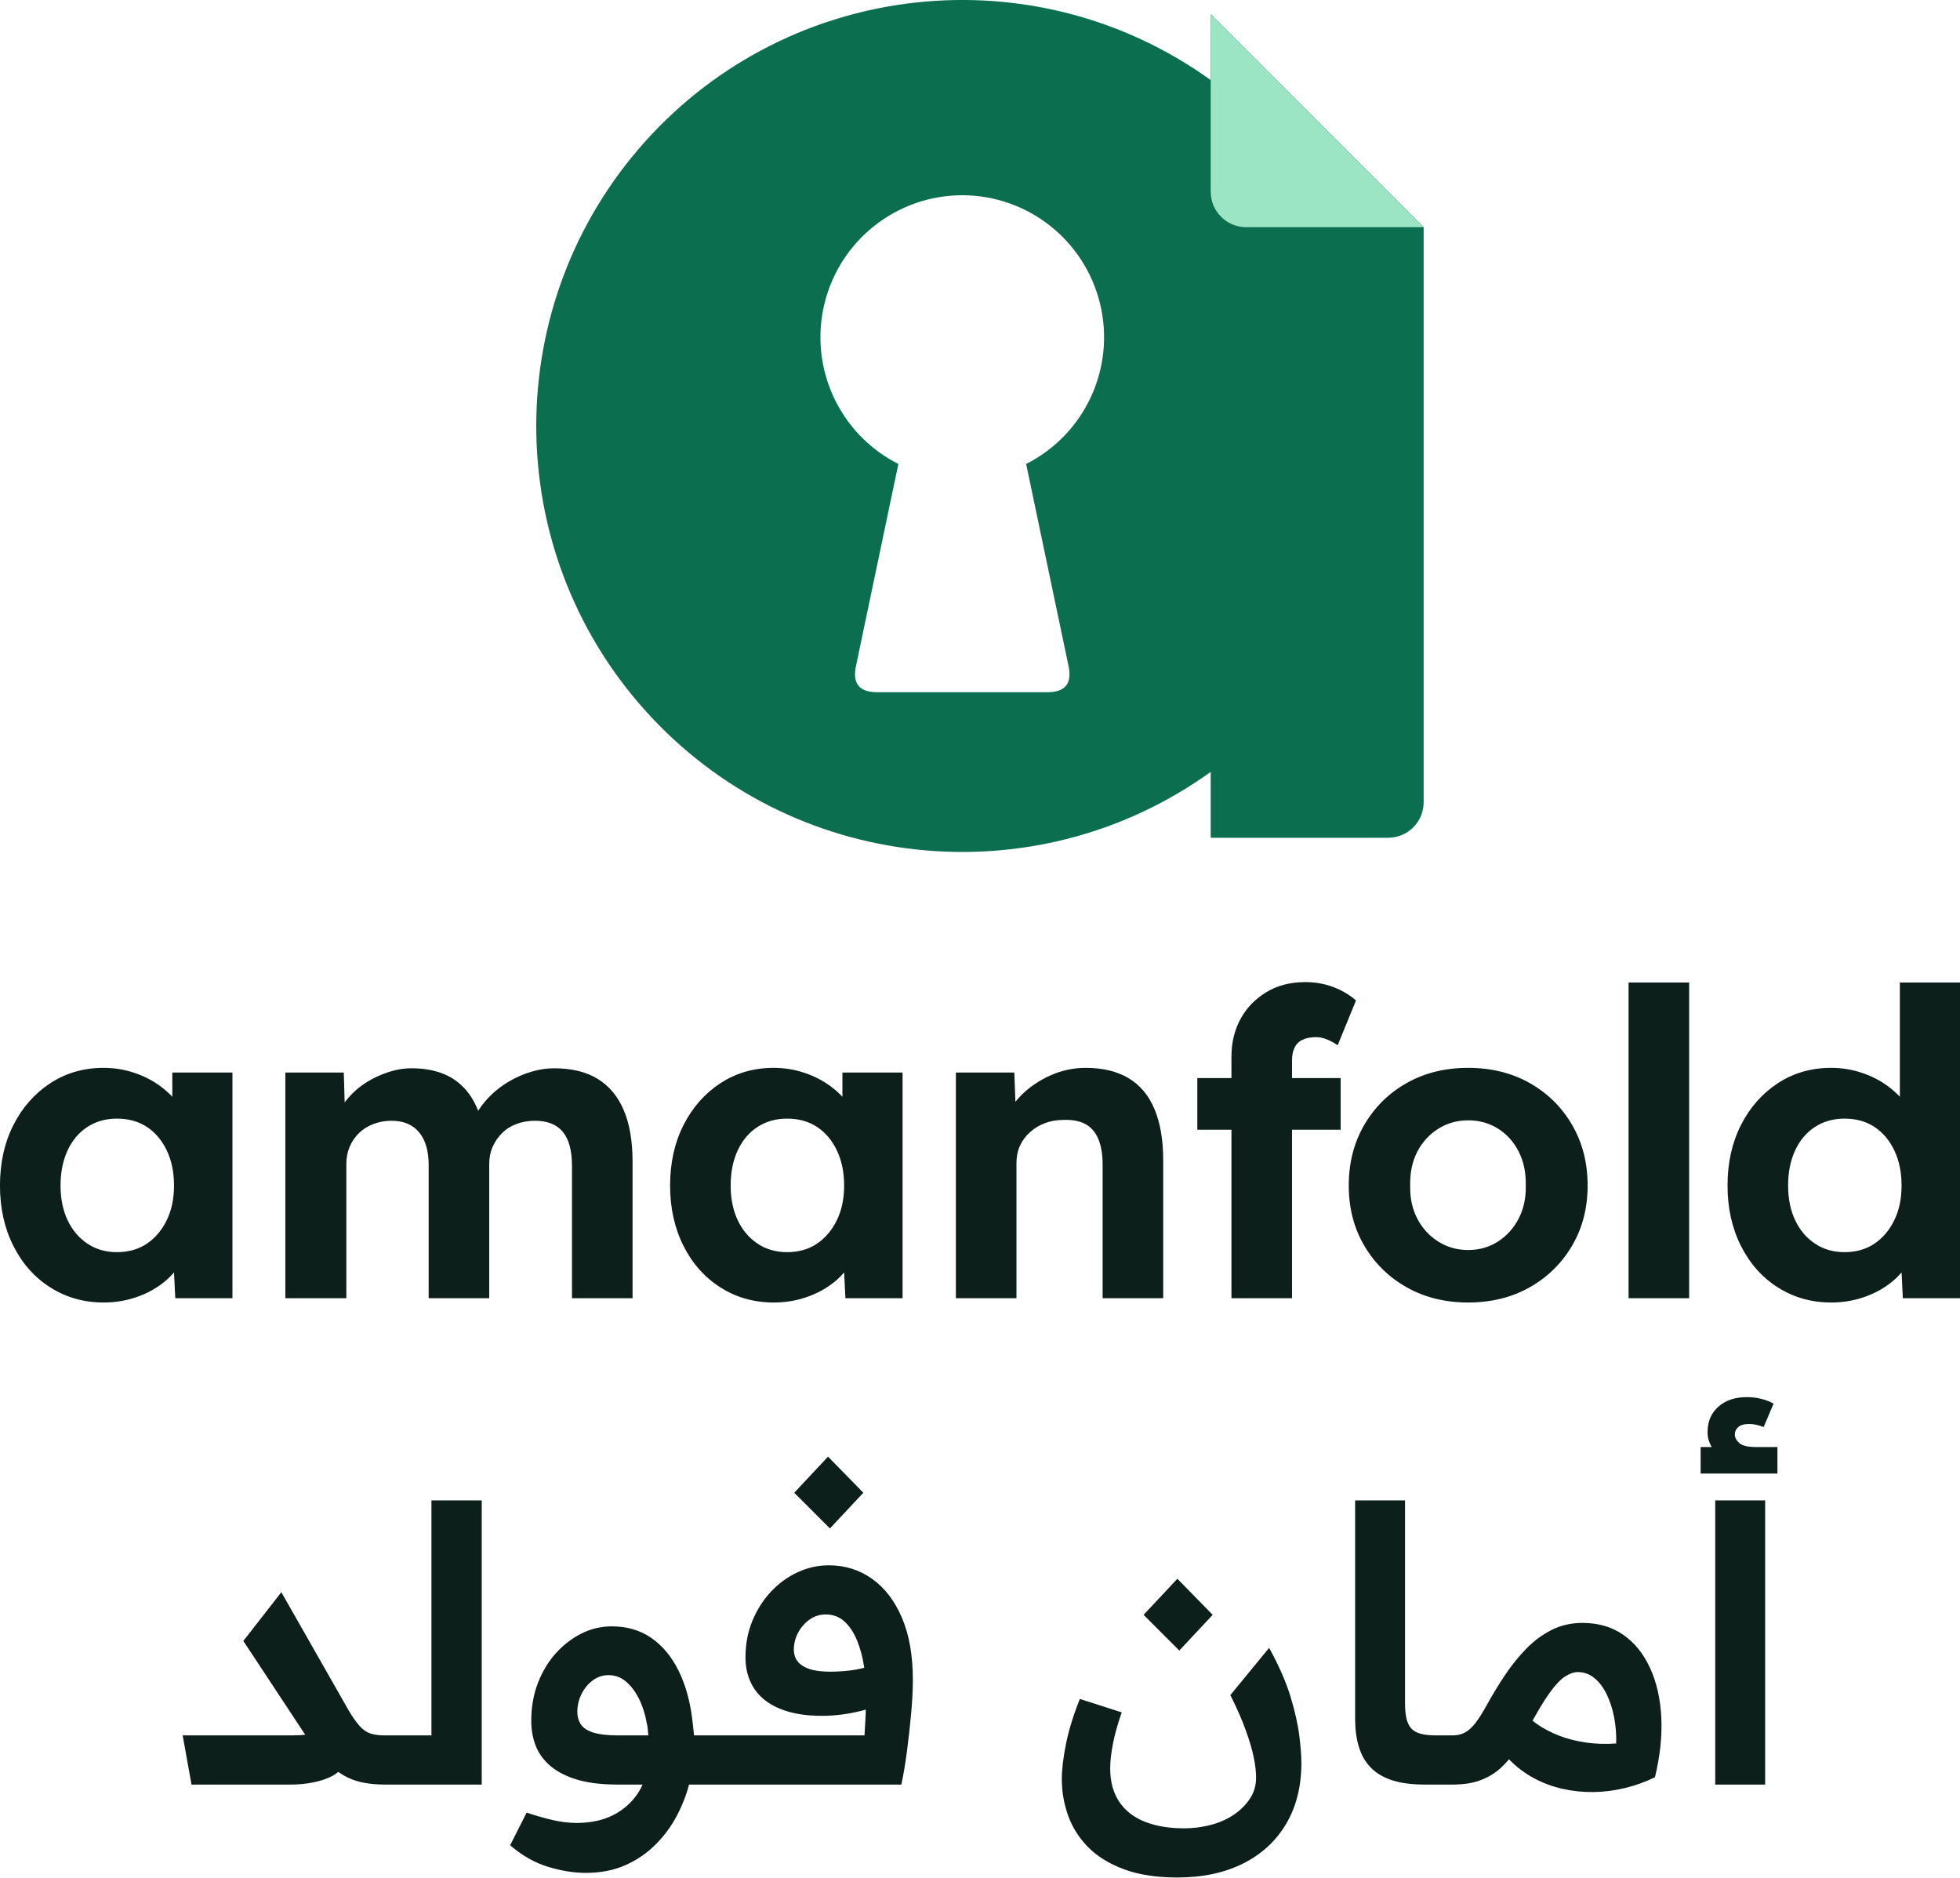
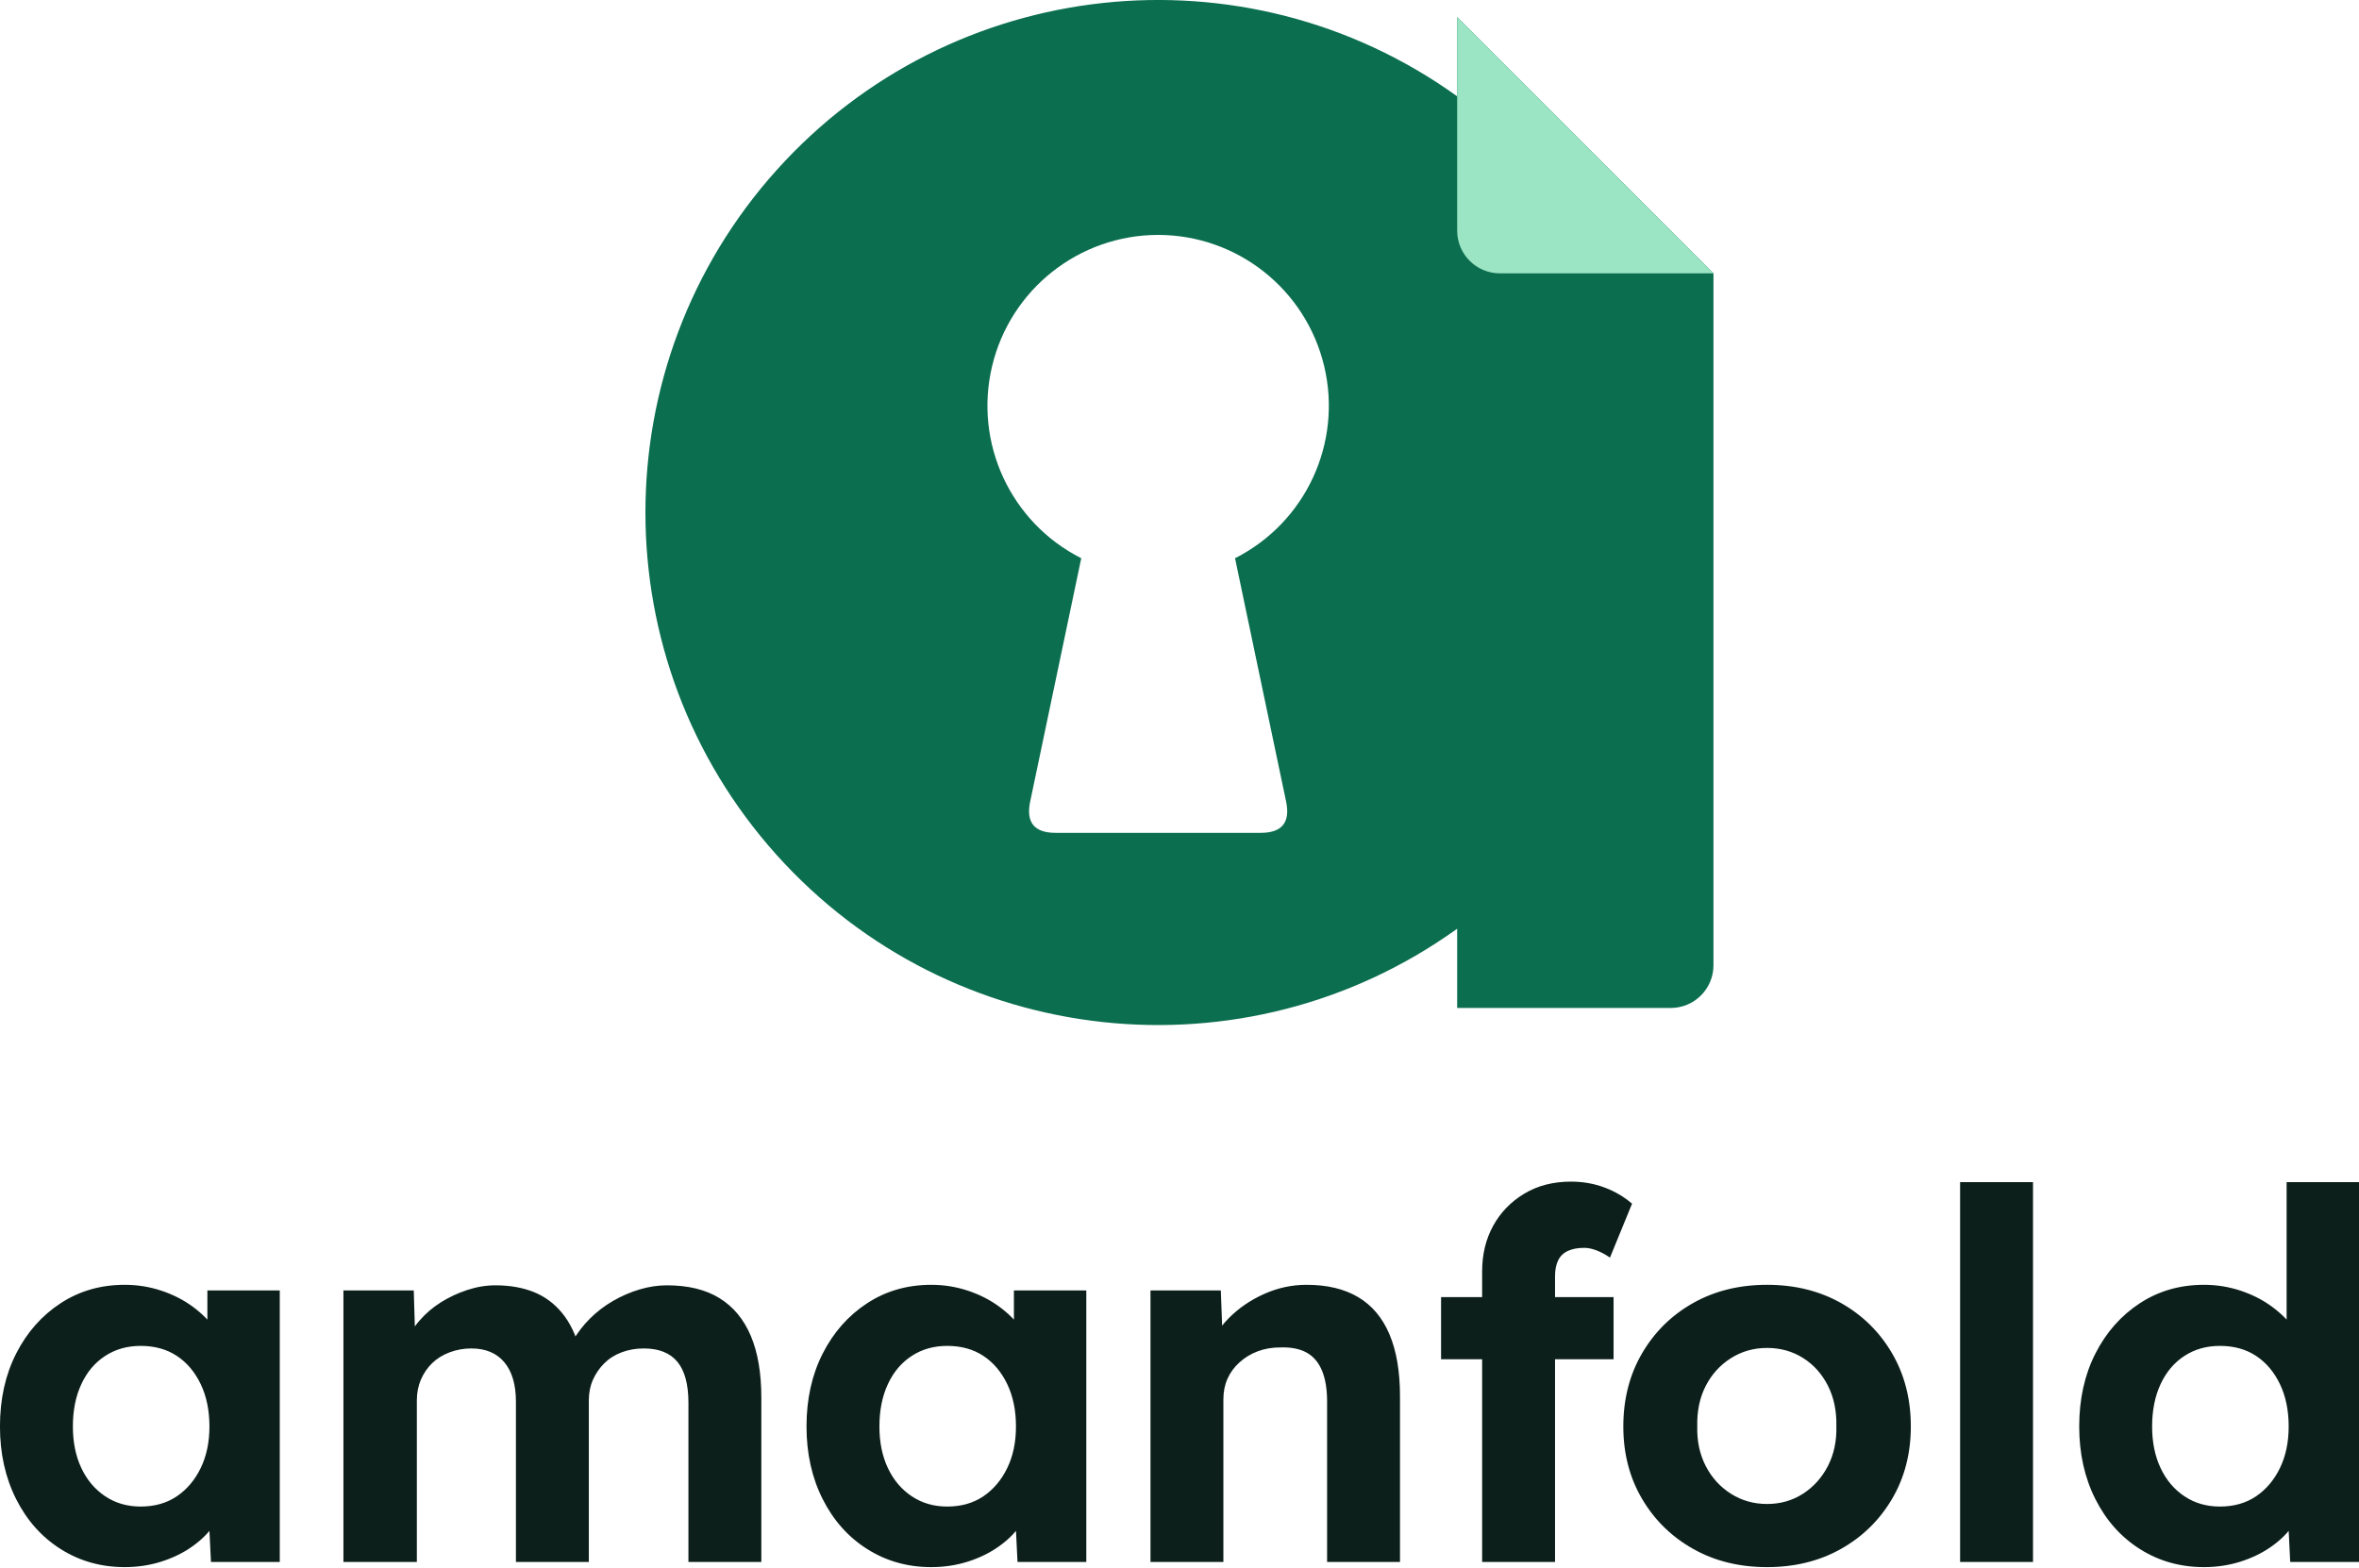
- <svg xmlns="http://www.w3.org/2000/svg" width="331.34" height="317.34" viewBox="0 0 331.34 317.34" role="img" aria-label="Amanfold أمان فولد">
+ <svg xmlns="http://www.w3.org/2000/svg" width="331.34" height="220.15" viewBox="0 0 331.34 220.15" role="img" aria-label="Amanfold">
  <g transform="translate(72.67 -24) scale(3)">
    <path fill="#0B6E4F" fill-rule="evenodd" d="M44 8.8L56 20.8V53.2a2 2 0 0 1 -2 2H44V51.49A24 24 0 1 1 44 12.51ZM30 19a8 8 0 0 0 -3.6 15.14L24.01 45.53Q23.7 47 25.2 47H34.8Q36.3 47 35.99 45.53L33.6 34.14A8 8 0 0 0 30 19Z" />
    <path fill="#9BE4C4" d="M44 8.8V18.8a2 2 0 0 0 2 2H56Z" />
  </g>
  <path fill="#0C1F1A" transform="translate(-2.6 219.43) scale(0.07211)" d="M279 10Q210 10 154.5 -25Q99 -60 67.5 -122.5Q36 -185 36 -264Q36 -344 67.5 -406Q99 -468 154 -504Q209 -540 279 -540Q316 -540 350.5 -528.5Q385 -517 412 -497Q439 -477 456 -452.5Q473 -428 476 -402L440 -395V-529H581V0H447L441 -122L469 -118Q468 -94 452 -71Q436 -48 409.5 -29.5Q383 -11 349.5 -0.5Q316 10 279 10ZM310 -108Q351 -108 380.5 -128Q410 -148 427 -183Q444 -218 444 -264Q444 -311 427 -346.5Q410 -382 380.5 -401.5Q351 -421 310 -421Q271 -421 241 -401.5Q211 -382 194.5 -346.5Q178 -311 178 -264Q178 -218 194.5 -183Q211 -148 241 -128Q271 -108 310 -108ZM705 0V-529H842L845 -428L824 -422Q834 -448 852.5 -469.5Q871 -491 895 -506Q919 -521 946.5 -530Q974 -539 1001 -539Q1043 -539 1075.5 -526Q1108 -513 1131 -485Q1154 -457 1166 -412L1145 -416L1152 -431Q1165 -454 1185 -474Q1205 -494 1230 -508.5Q1255 -523 1282 -531Q1309 -539 1335 -539Q1397 -539 1437.5 -514Q1478 -489 1498.5 -440.5Q1519 -392 1519 -320V0H1377V-310Q1377 -364 1355.5 -390Q1334 -416 1290 -416Q1267 -416 1247 -408.5Q1227 -401 1213 -387Q1199 -373 1191 -355Q1183 -337 1183 -315V0H1041V-312Q1041 -362 1018.5 -389Q996 -416 954 -416Q932 -416 912 -408.5Q892 -401 878 -387.5Q864 -374 856 -355.5Q848 -337 848 -315V0ZM1850 10Q1781 10 1725.5 -25Q1670 -60 1638.5 -122.5Q1607 -185 1607 -264Q1607 -344 1638.5 -406Q1670 -468 1725 -504Q1780 -540 1850 -540Q1887 -540 1921.5 -528.5Q1956 -517 1983 -497Q2010 -477 2027 -452.5Q2044 -428 2047 -402L2011 -395V-529H2152V0H2018L2012 -122L2040 -118Q2039 -94 2023 -71Q2007 -48 1980.5 -29.5Q1954 -11 1920.5 -0.5Q1887 10 1850 10ZM1881 -108Q1922 -108 1951.5 -128Q1981 -148 1998 -183Q2015 -218 2015 -264Q2015 -311 1998 -346.5Q1981 -382 1951.5 -401.5Q1922 -421 1881 -421Q1842 -421 1812 -401.5Q1782 -382 1765.5 -346.5Q1749 -311 1749 -264Q1749 -218 1765.5 -183Q1782 -148 1812 -128Q1842 -108 1881 -108ZM2277 0V-529H2414L2418 -421L2390 -409Q2400 -445 2429 -474.5Q2458 -504 2498 -522Q2538 -540 2581 -540Q2641 -540 2681.5 -516Q2722 -492 2742.5 -443.5Q2763 -395 2763 -323V0H2621V-313Q2621 -349 2611 -373Q2601 -397 2581 -408Q2561 -419 2530 -418Q2506 -418 2486 -410.5Q2466 -403 2450.5 -389Q2435 -375 2427 -357Q2419 -339 2419 -317V0H2348Q2326 0 2308 0Q2290 0 2277 0ZM2923 0V-566Q2923 -616 2944.5 -655Q2966 -694 3005 -717.5Q3044 -741 3096 -741Q3131 -741 3161.5 -729.5Q3192 -718 3215 -698L3172 -593Q3159 -602 3146 -607Q3133 -612 3122 -612Q3103 -612 3090 -606Q3077 -600 3071 -587.5Q3065 -575 3065 -557V0H2994Q2972 0 2954 0Q2936 0 2923 0ZM2843 -395V-516H3179V-395ZM3478 10Q3397 10 3334 -25.5Q3271 -61 3234.5 -123Q3198 -185 3198 -264Q3198 -344 3234.5 -406.5Q3271 -469 3334 -504.5Q3397 -540 3478 -540Q3559 -540 3622 -504.5Q3685 -469 3721.5 -406.5Q3758 -344 3758 -264Q3758 -185 3721.5 -123Q3685 -61 3622 -25.5Q3559 10 3478 10ZM3478 -113Q3517 -113 3548 -133Q3579 -153 3596.5 -187Q3614 -221 3613 -264Q3614 -309 3596.5 -343.5Q3579 -378 3548 -397.5Q3517 -417 3478 -417Q3439 -417 3407.5 -397Q3376 -377 3358.5 -343Q3341 -309 3342 -264Q3341 -221 3358.5 -187Q3376 -153 3407.5 -133Q3439 -113 3478 -113ZM3854 0V-740H3996V0ZM4329 10Q4260 10 4204.5 -25Q4149 -60 4117.5 -122.5Q4086 -185 4086 -264Q4086 -344 4117.5 -406Q4149 -468 4204 -504Q4259 -540 4329 -540Q4366 -540 4400.5 -528.5Q4435 -517 4462 -497Q4489 -477 4506 -452.5Q4523 -428 4526 -402L4490 -395V-740H4631V0H4497L4491 -122L4519 -118Q4518 -94 4502 -71Q4486 -48 4459.5 -29.5Q4433 -11 4399.5 -0.5Q4366 10 4329 10ZM4360 -108Q4401 -108 4430.5 -128Q4460 -148 4477 -183Q4494 -218 4494 -264Q4494 -311 4477 -346.5Q4460 -382 4430.5 -401.5Q4401 -421 4360 -421Q4321 -421 4291 -401.5Q4261 -382 4244.5 -346.5Q4228 -311 4228 -264Q4228 -218 4244.5 -183Q4261 -148 4291 -128Q4321 -108 4360 -108Z" />
-   <path fill="#0C1F1A" transform="translate(28.61 301.63) scale(0.0649)" d="M58 0 35 -128H318Q364 -128 384.5 -137Q405 -146 414 -160L453 -54Q447 -34 425 -22.5Q403 -11 374.5 -5.5Q346 0 318 0ZM193 -374 292 -501 468 -192Q483 -167 496 -152.5Q509 -138 524 -133Q539 -128 561 -128H571V0H561Q530 0 503 -5.5Q476 -11 452.5 -25Q429 -39 405.5 -63Q382 -87 358 -124ZM571 0V-128H683V-740H814V0ZM571 -128H581V0H571Q541 0 541 -65Q541 -128 571 -128ZM1085 230Q1038 230 986 214Q934 198 888 158L931 73Q963 84 997 92Q1031 100 1061 100Q1125 100 1169 72.5Q1213 45 1233 0H1168Q1106 0 1063.5 -12.5Q1021 -25 994 -47.5Q967 -70 955 -100Q943 -130 943 -166Q943 -220 960.5 -265Q978 -310 1007.5 -342.5Q1037 -375 1074 -393.5Q1111 -412 1153 -412Q1212 -412 1255.5 -382Q1299 -352 1326 -298Q1353 -244 1362 -173Q1363 -163 1364.5 -151.5Q1366 -140 1367 -128H1427V0H1354Q1343 42 1321.5 82.5Q1300 123 1266.5 156.5Q1233 190 1188 210Q1143 230 1085 230ZM1169 -128H1248Q1247 -136 1246.5 -144Q1246 -152 1244 -159Q1238 -194 1224 -222.5Q1210 -251 1190 -268Q1170 -285 1144 -285Q1122 -285 1103.5 -271.5Q1085 -258 1074 -236Q1063 -214 1063 -189Q1063 -171 1072 -157Q1081 -143 1104.5 -135.5Q1128 -128 1169 -128ZM1427 0V-128H1811Q1812 -148 1813 -163Q1814 -178 1814.5 -196Q1815 -214 1815 -241Q1815 -274 1809.5 -309.5Q1804 -345 1791.5 -375.5Q1779 -406 1759 -424.5Q1739 -443 1710 -443Q1686 -443 1667 -429Q1648 -415 1637.5 -394.5Q1627 -374 1627 -352Q1627 -333 1637 -320.5Q1647 -308 1667.5 -301Q1688 -294 1721 -294Q1748 -294 1772.5 -297Q1797 -300 1821 -307L1891 -228Q1851 -204 1800.5 -191.5Q1750 -179 1700 -179Q1651 -179 1614 -189.5Q1577 -200 1552 -219.5Q1527 -239 1514 -267.5Q1501 -296 1501 -331Q1501 -383 1519 -426.5Q1537 -470 1567.5 -502.5Q1598 -535 1637 -553Q1676 -571 1718 -571Q1781 -571 1830.5 -536Q1880 -501 1908.5 -434.5Q1937 -368 1937 -272Q1937 -235 1932.5 -185Q1928 -135 1921.5 -86Q1915 -37 1907 0ZM1427 -128H1437V0H1427Q1397 0 1397 -65Q1397 -128 1427 -128ZM1721 -667 1628 -760 1716 -854 1808 -760ZM2626 242Q2544 242 2486.5 220.5Q2429 199 2393.5 163Q2358 127 2341.5 81Q2325 35 2325 -14Q2325 -52 2336 -106.5Q2347 -161 2372 -223L2481 -188Q2465 -142 2458 -105.5Q2451 -69 2451 -42Q2451 9 2474 44Q2497 79 2540.5 96.5Q2584 114 2644 114Q2678 114 2711.5 105.5Q2745 97 2771.5 79.5Q2798 62 2814.5 37.5Q2831 13 2831 -18Q2831 -41 2825 -70.5Q2819 -100 2804.5 -140.5Q2790 -181 2764 -233L2865 -356Q2903 -287 2920.5 -229.5Q2938 -172 2943.5 -128Q2949 -84 2949 -56Q2949 35 2909.5 102Q2870 169 2797.5 205.5Q2725 242 2626 242ZM2631 -349 2538 -442 2626 -536 2718 -442ZM3270 0Q3219 0 3184.5 -11.5Q3150 -23 3129 -45Q3108 -67 3098.5 -99Q3089 -131 3089 -171V-740H3219V-212Q3219 -189 3222.5 -173Q3226 -157 3234.5 -147Q3243 -137 3259 -132.5Q3275 -128 3301 -128H3340V0ZM3340 0V-128H3343Q3361 -128 3375 -135.5Q3389 -143 3402.5 -160.5Q3416 -178 3433 -209Q3454 -247 3479 -284.5Q3504 -322 3534 -353Q3564 -384 3600.5 -402.5Q3637 -421 3681 -421Q3743 -421 3787.5 -390Q3832 -359 3857.5 -303Q3883 -247 3886.5 -174.5Q3890 -102 3870 -19Q3833 -1 3792 9Q3751 19 3709.5 19.5Q3668 20 3628.5 11Q3589 2 3554 -17Q3519 -36 3490.5 -65Q3462 -94 3443 -134L3524 -194Q3539 -174 3563.5 -157Q3588 -140 3620 -127.5Q3652 -115 3690 -109.5Q3728 -104 3769 -107Q3770 -143 3763.5 -176Q3757 -209 3744 -235.5Q3731 -262 3712 -277.5Q3693 -293 3669 -293Q3654 -293 3636 -281.5Q3618 -270 3595 -238Q3572 -206 3538 -142Q3523 -113 3506 -87.5Q3489 -62 3467.5 -42.5Q3446 -23 3416 -11.5Q3386 0 3343 0ZM3340 -128H3350V0H3340Q3310 0 3310 -65Q3310 -128 3340 -128ZM4027 -740H4157V0H4027ZM3989 -810V-879H4018Q4013 -887 4010 -897Q4007 -907 4007 -918Q4007 -959 4035 -984Q4063 -1009 4109 -1009Q4129 -1009 4147 -1004.5Q4165 -1000 4179 -992L4153 -931Q4143 -935 4134 -937Q4125 -939 4115 -939Q4096 -939 4087 -931Q4078 -923 4078 -911Q4078 -900 4089.5 -889.5Q4101 -879 4134 -879H4189V-810Z" />
</svg>
